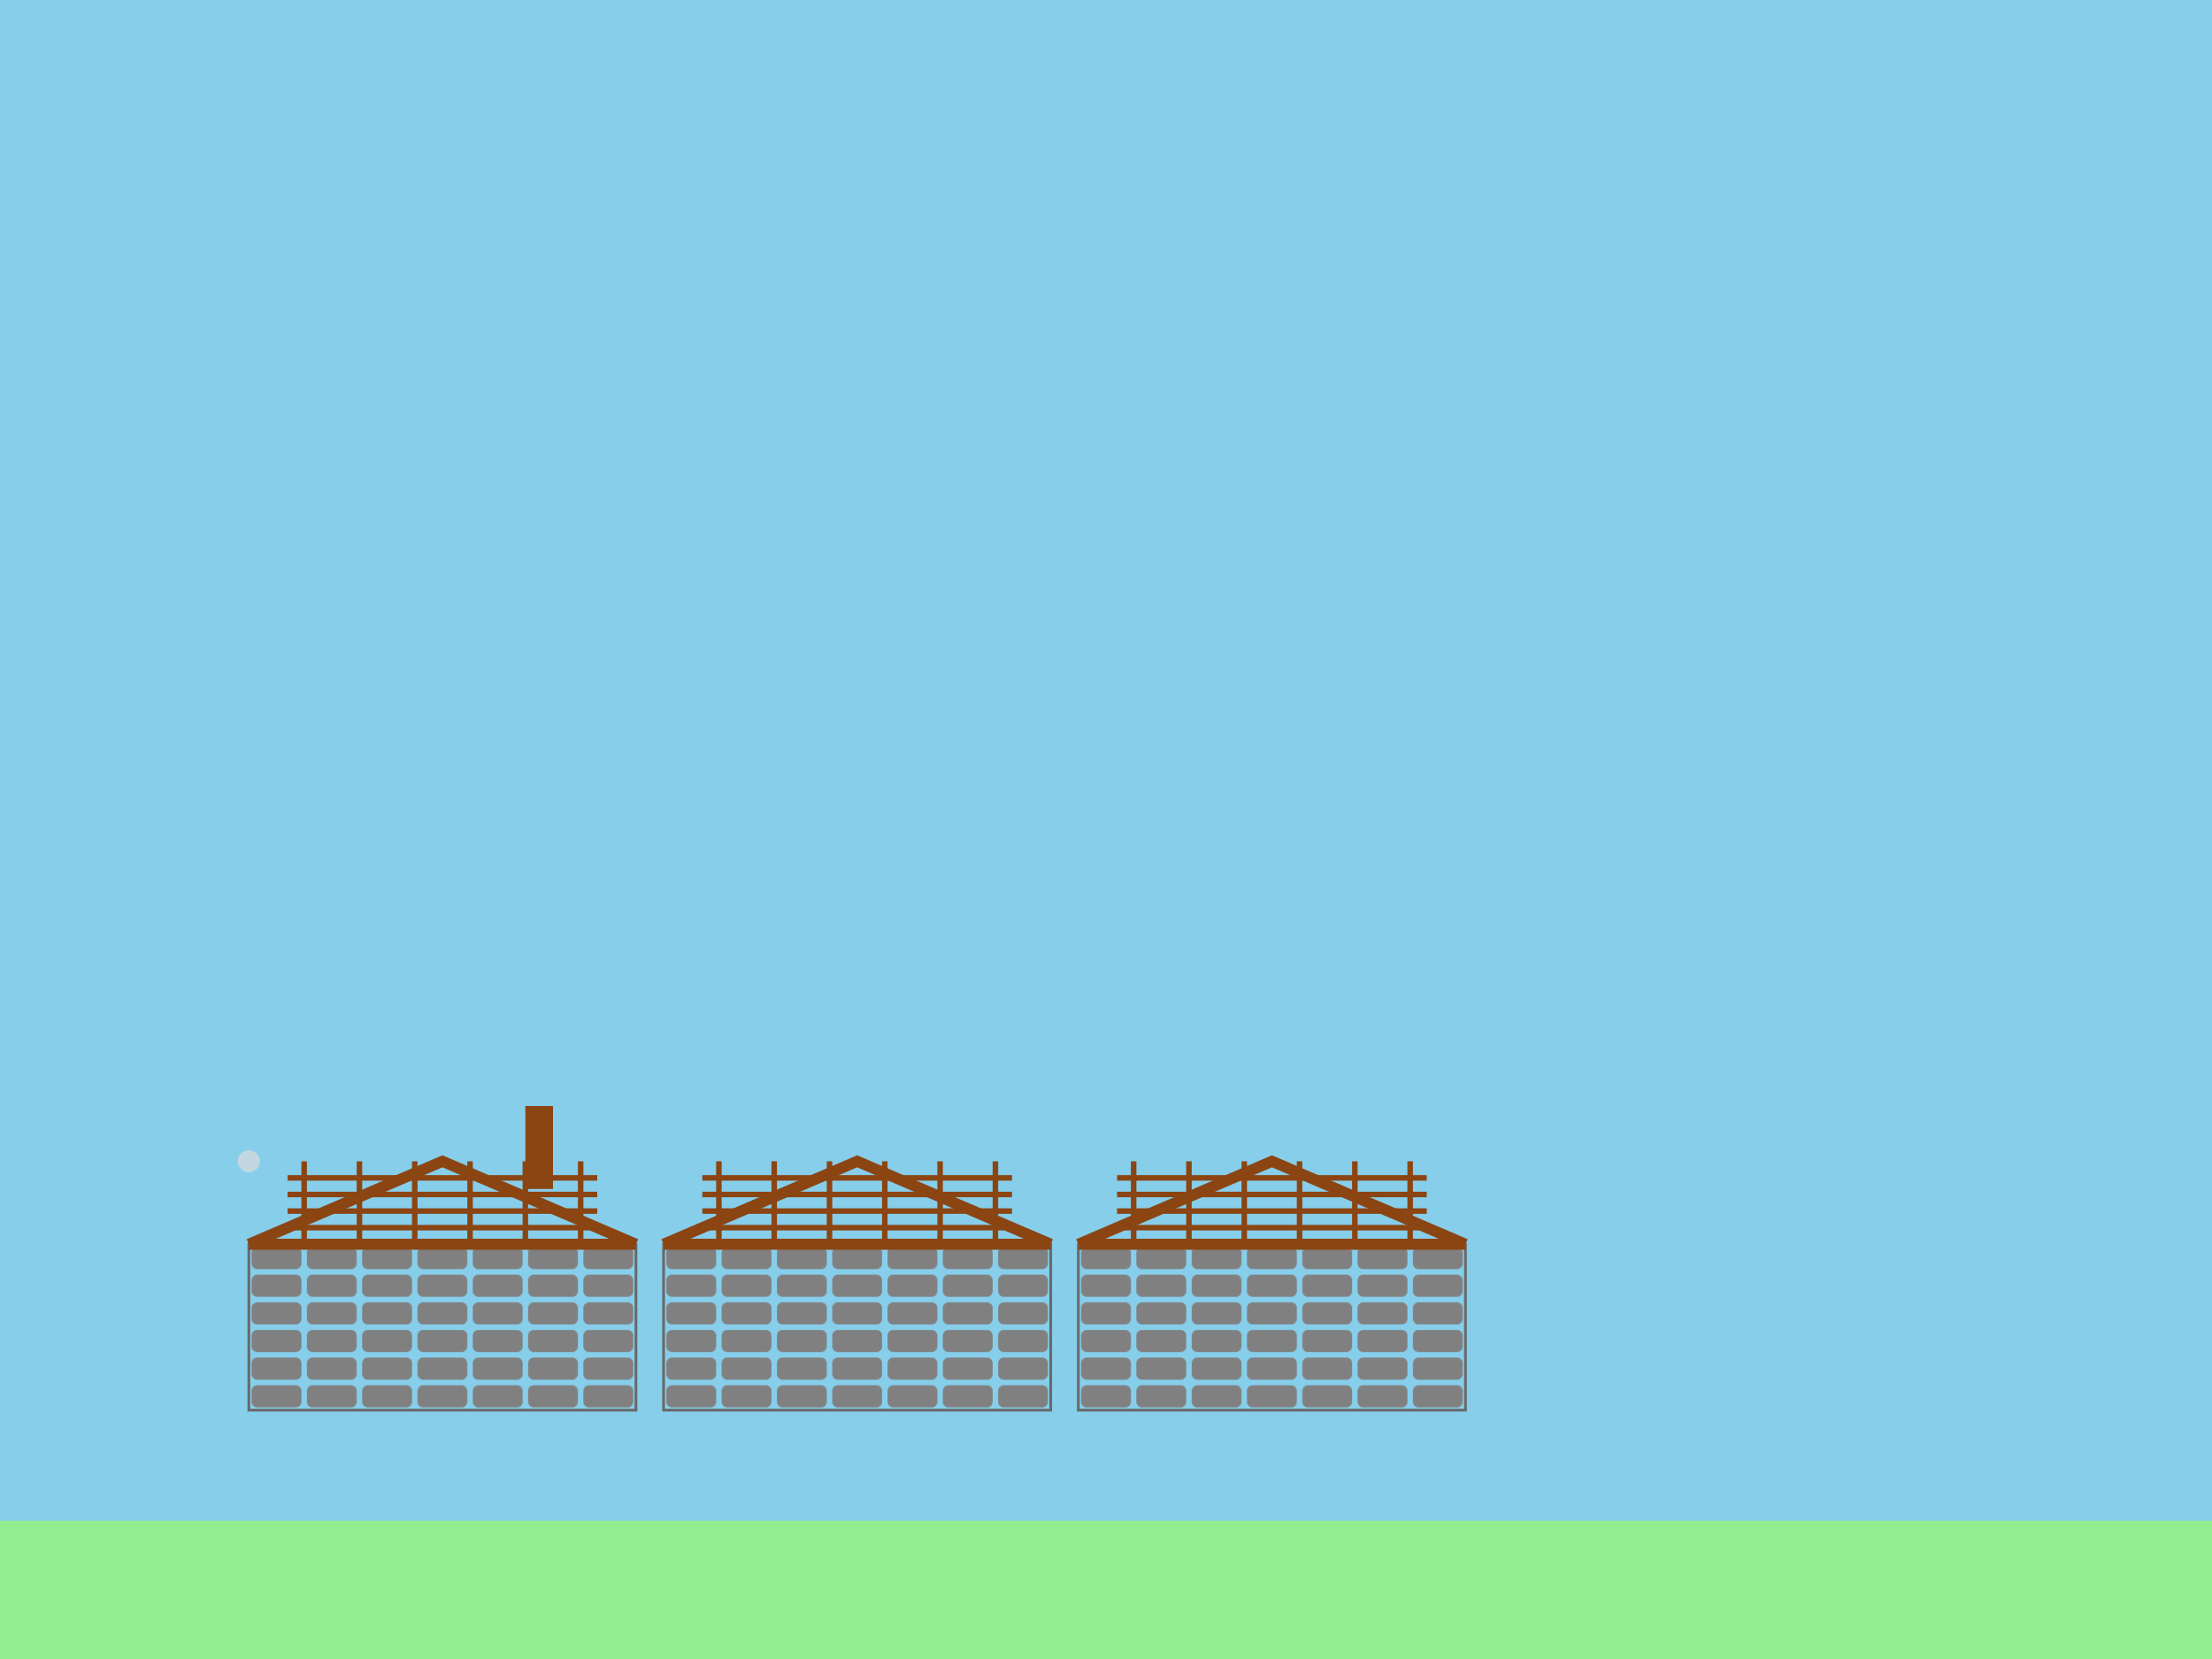
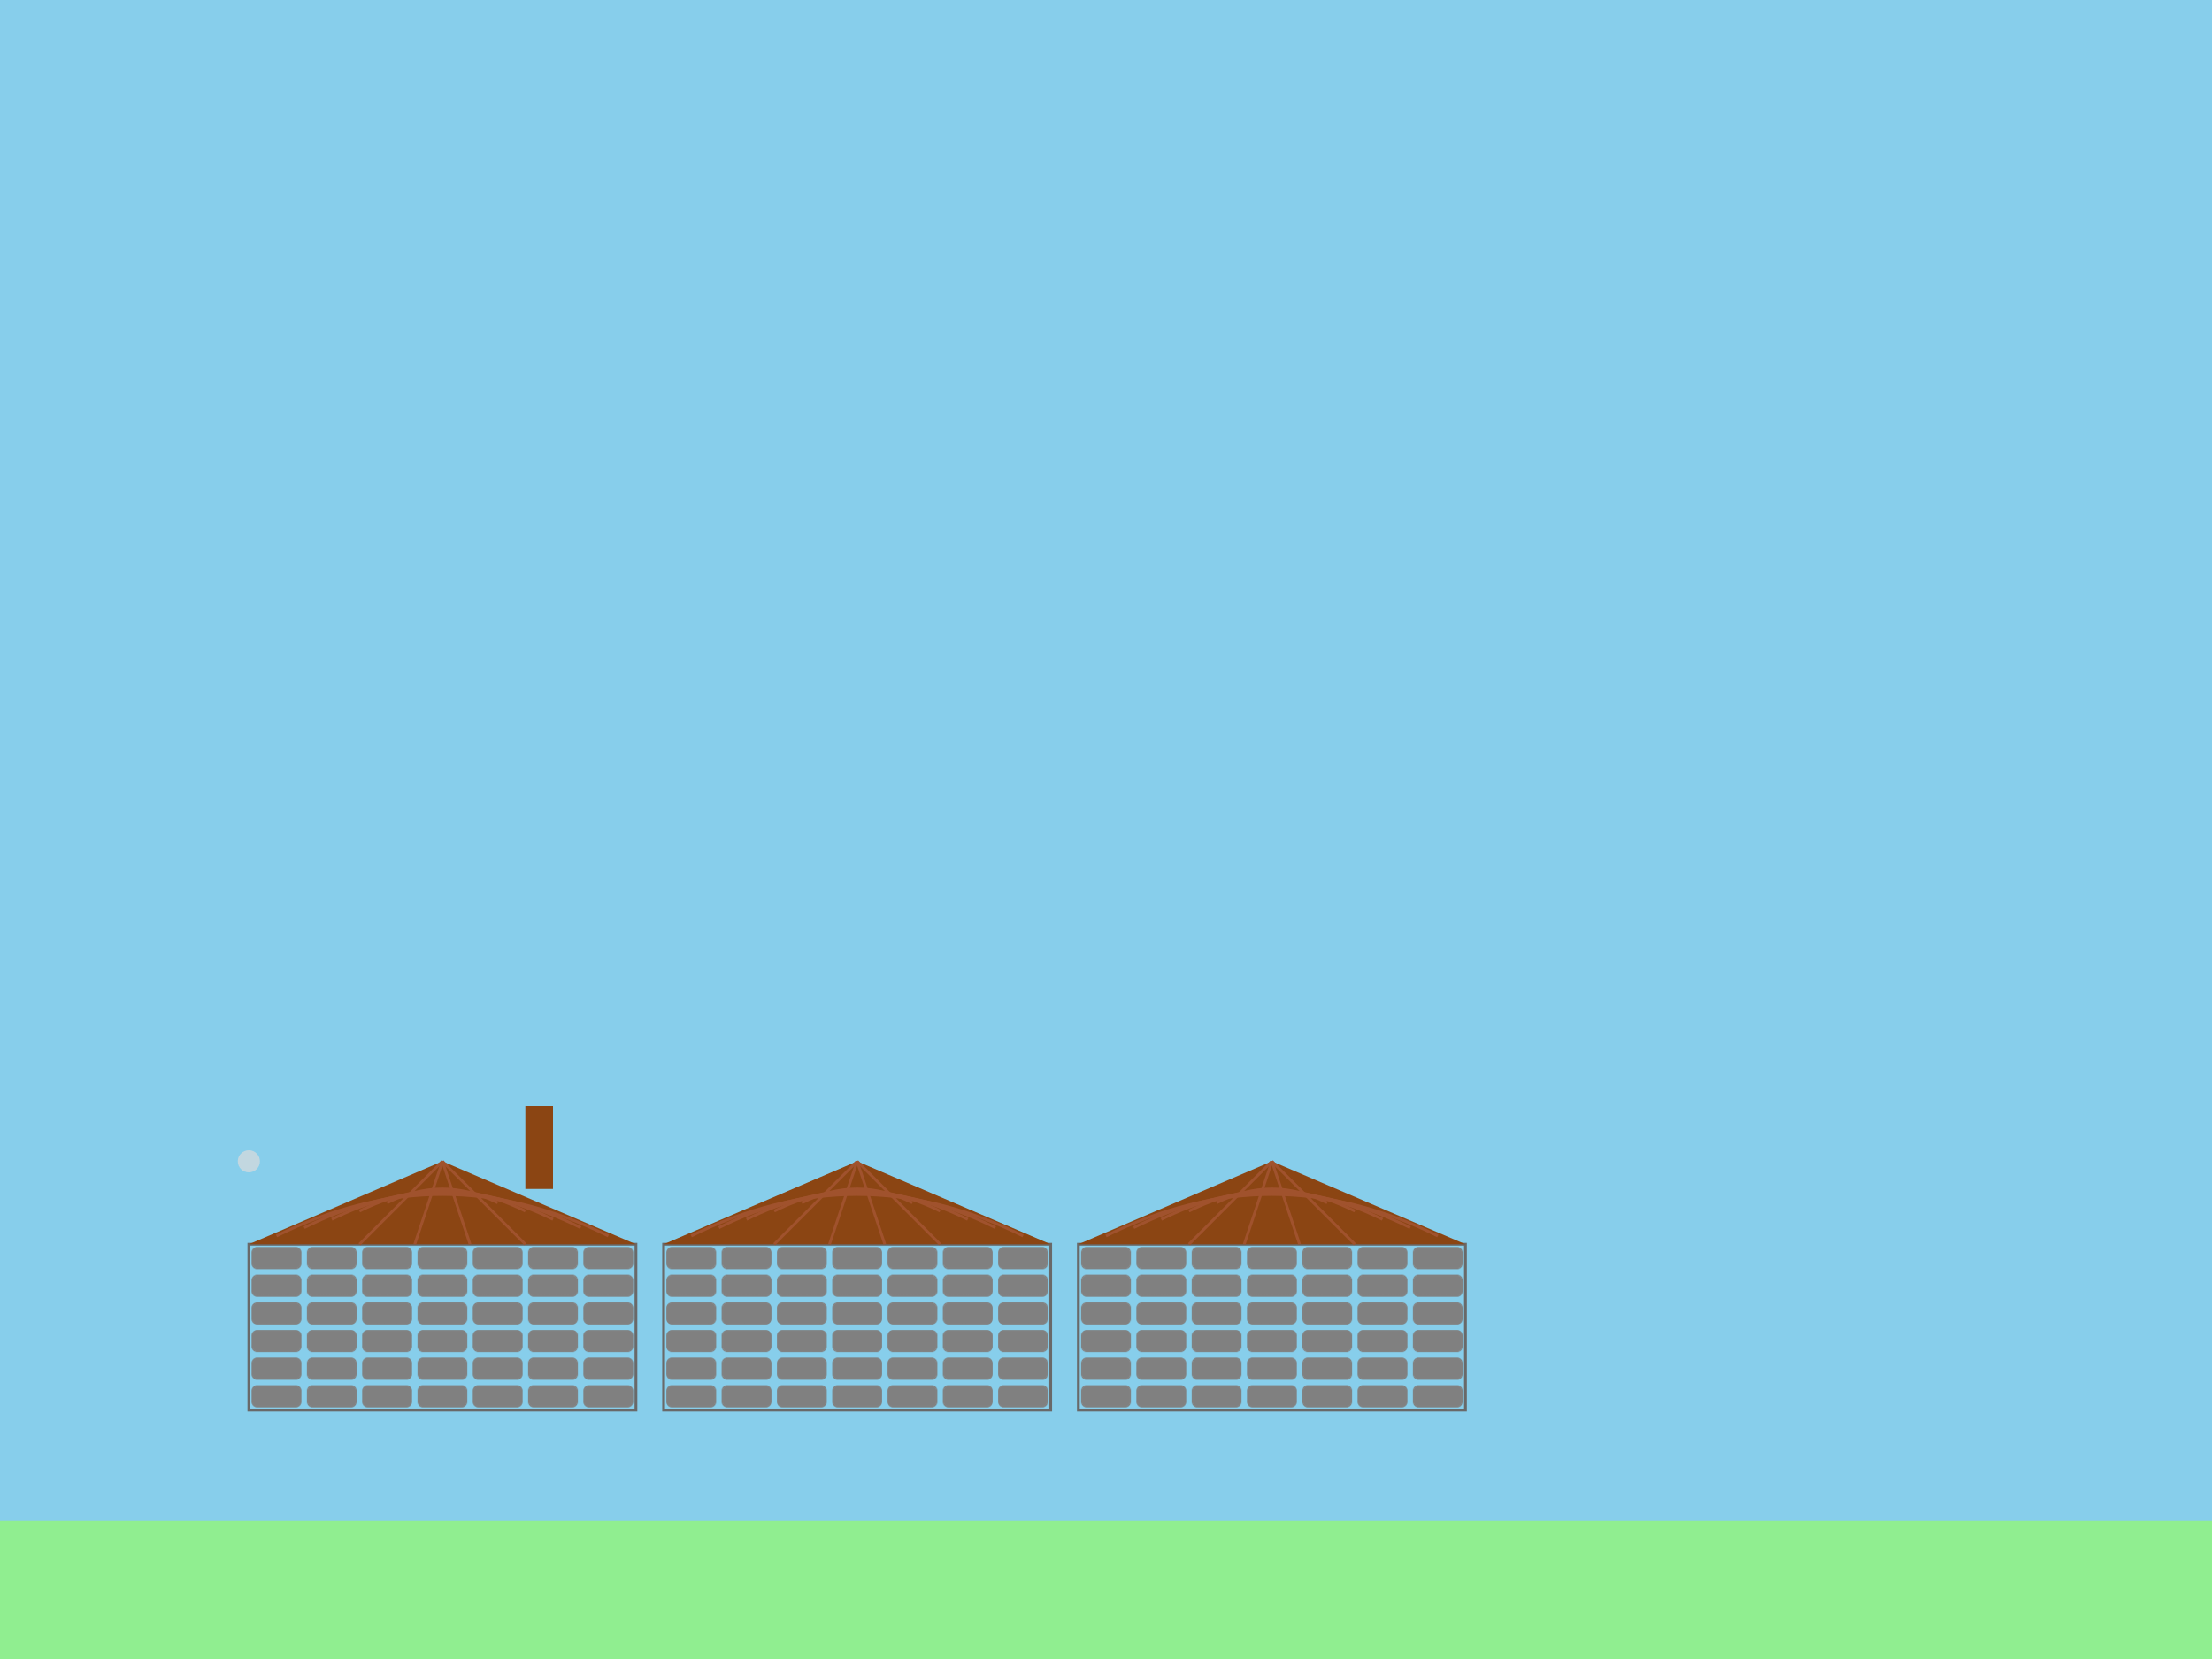
<svg xmlns="http://www.w3.org/2000/svg" width="800" height="600" viewBox="0 0 800 600">
  <rect width="800" height="600" fill="#87CEEB" />
  <rect y="550" width="800" height="50" fill="#90EE90" />
  <g>
    <g transform="translate(90,420)">
      <pattern id="stonePattern" width="20" height="10" patternUnits="userSpaceOnUse">
        <rect width="18" height="8" x="1" y="1" fill="#808080" rx="2" />
      </pattern>
      <rect x="0" y="30" width="140" height="60" fill="url(#stonePattern)" stroke="#696969" />
-       <path d="M0 30 L70 0 L140 30" fill="none" stroke="#8B4513" stroke-width="4" />
-       <path d="M0 30 L140 30" fill="none" stroke="#8B4513" stroke-width="4" />
-       <g stroke="#8B4513" stroke-width="2">
-         <path d="M14 6 L126 6" />
-         <path d="M14 12 L126 12" />
-         <path d="M14 18 L126 18" />
-         <path d="M14 24 L126 24" />
-         <path d="M20 0 L20 30" />
-         <path d="M40 0 L40 30" />
-         <path d="M60 0 L60 30" />
-         <path d="M80 0 L80 30" />
-         <path d="M100 0 L100 30" />
-         <path d="M120 0 L120 30" />
+       <path d="M0 30 L70 0 L140 30 Z" fill="#8B4513" />
+       <g stroke="#A0522D" stroke-width="1">
+         <path d="M10 27 Q70 -3 130 27" fill="none" />
+         <path d="M20 24 Q70 -1 120 24" fill="none" />
+         <path d="M30 21 Q70 1 110 21" fill="none" />
+         <path d="M40 18 Q70 3 100 18" fill="none" />
+         <path d="M50 15 Q70 5 90 15" fill="none" />
+         <path d="M70 0 L40 30" fill="none" />
+         <path d="M70 0 L60 30" fill="none" />
+         <path d="M70 0 L80 30" fill="none" />
+         <path d="M70 0 L100 30" fill="none" />
      </g>
      <rect x="100" y="-20" width="10" height="30" fill="#8B4513" />
      <g fill="#DCDCDC" opacity="0.7">
        <circle r="3">
          <animateMotion path="M 105 -20 C 110 -30 100 -40 105 -50" dur="3s" repeatCount="indefinite" />
          <animate attributeName="opacity" values="0.7;0.3;0.7" dur="3s" repeatCount="indefinite" />
        </circle>
        <circle r="4">
          <animateMotion path="M 105 -20 C 110 -35 95 -45 100 -60" dur="4s" repeatCount="indefinite" />
          <animate attributeName="opacity" values="0.7;0.2;0.7" dur="4s" repeatCount="indefinite" />
        </circle>
      </g>
    </g>
    <g transform="translate(240,420)">
      <rect x="0" y="30" width="140" height="60" fill="url(#stonePattern)" stroke="#696969" />
-       <path d="M0 30 L70 0 L140 30" fill="none" stroke="#8B4513" stroke-width="4" />
-       <path d="M0 30 L140 30" fill="none" stroke="#8B4513" stroke-width="4" />
-       <g stroke="#8B4513" stroke-width="2">
-         <path d="M14 6 L126 6" />
-         <path d="M14 12 L126 12" />
-         <path d="M14 18 L126 18" />
-         <path d="M14 24 L126 24" />
-         <path d="M20 0 L20 30" />
-         <path d="M40 0 L40 30" />
-         <path d="M60 0 L60 30" />
-         <path d="M80 0 L80 30" />
-         <path d="M100 0 L100 30" />
-         <path d="M120 0 L120 30" />
+       <path d="M0 30 L70 0 L140 30 Z" fill="#8B4513" />
+       <g stroke="#A0522D" stroke-width="1">
+         <path d="M10 27 Q70 -3 130 27" fill="none" />
+         <path d="M20 24 Q70 -1 120 24" fill="none" />
+         <path d="M30 21 Q70 1 110 21" fill="none" />
+         <path d="M40 18 Q70 3 100 18" fill="none" />
+         <path d="M50 15 Q70 5 90 15" fill="none" />
+         <path d="M70 0 L40 30" fill="none" />
+         <path d="M70 0 L60 30" fill="none" />
+         <path d="M70 0 L80 30" fill="none" />
+         <path d="M70 0 L100 30" fill="none" />
      </g>
    </g>
    <g transform="translate(390,420)">
      <rect x="0" y="30" width="140" height="60" fill="url(#stonePattern)" stroke="#696969" />
-       <path d="M0 30 L70 0 L140 30" fill="none" stroke="#8B4513" stroke-width="4" />
-       <path d="M0 30 L140 30" fill="none" stroke="#8B4513" stroke-width="4" />
-       <g stroke="#8B4513" stroke-width="2">
-         <path d="M14 6 L126 6" />
-         <path d="M14 12 L126 12" />
-         <path d="M14 18 L126 18" />
-         <path d="M14 24 L126 24" />
-         <path d="M20 0 L20 30" />
-         <path d="M40 0 L40 30" />
-         <path d="M60 0 L60 30" />
-         <path d="M80 0 L80 30" />
-         <path d="M100 0 L100 30" />
-         <path d="M120 0 L120 30" />
+       <path d="M0 30 L70 0 L140 30 Z" fill="#8B4513" />
+       <g stroke="#A0522D" stroke-width="1">
+         <path d="M10 27 Q70 -3 130 27" fill="none" />
+         <path d="M20 24 Q70 -1 120 24" fill="none" />
+         <path d="M30 21 Q70 1 110 21" fill="none" />
+         <path d="M40 18 Q70 3 100 18" fill="none" />
+         <path d="M50 15 Q70 5 90 15" fill="none" />
+         <path d="M70 0 L40 30" fill="none" />
+         <path d="M70 0 L60 30" fill="none" />
+         <path d="M70 0 L80 30" fill="none" />
+         <path d="M70 0 L100 30" fill="none" />
      </g>
    </g>
  </g>
</svg>
